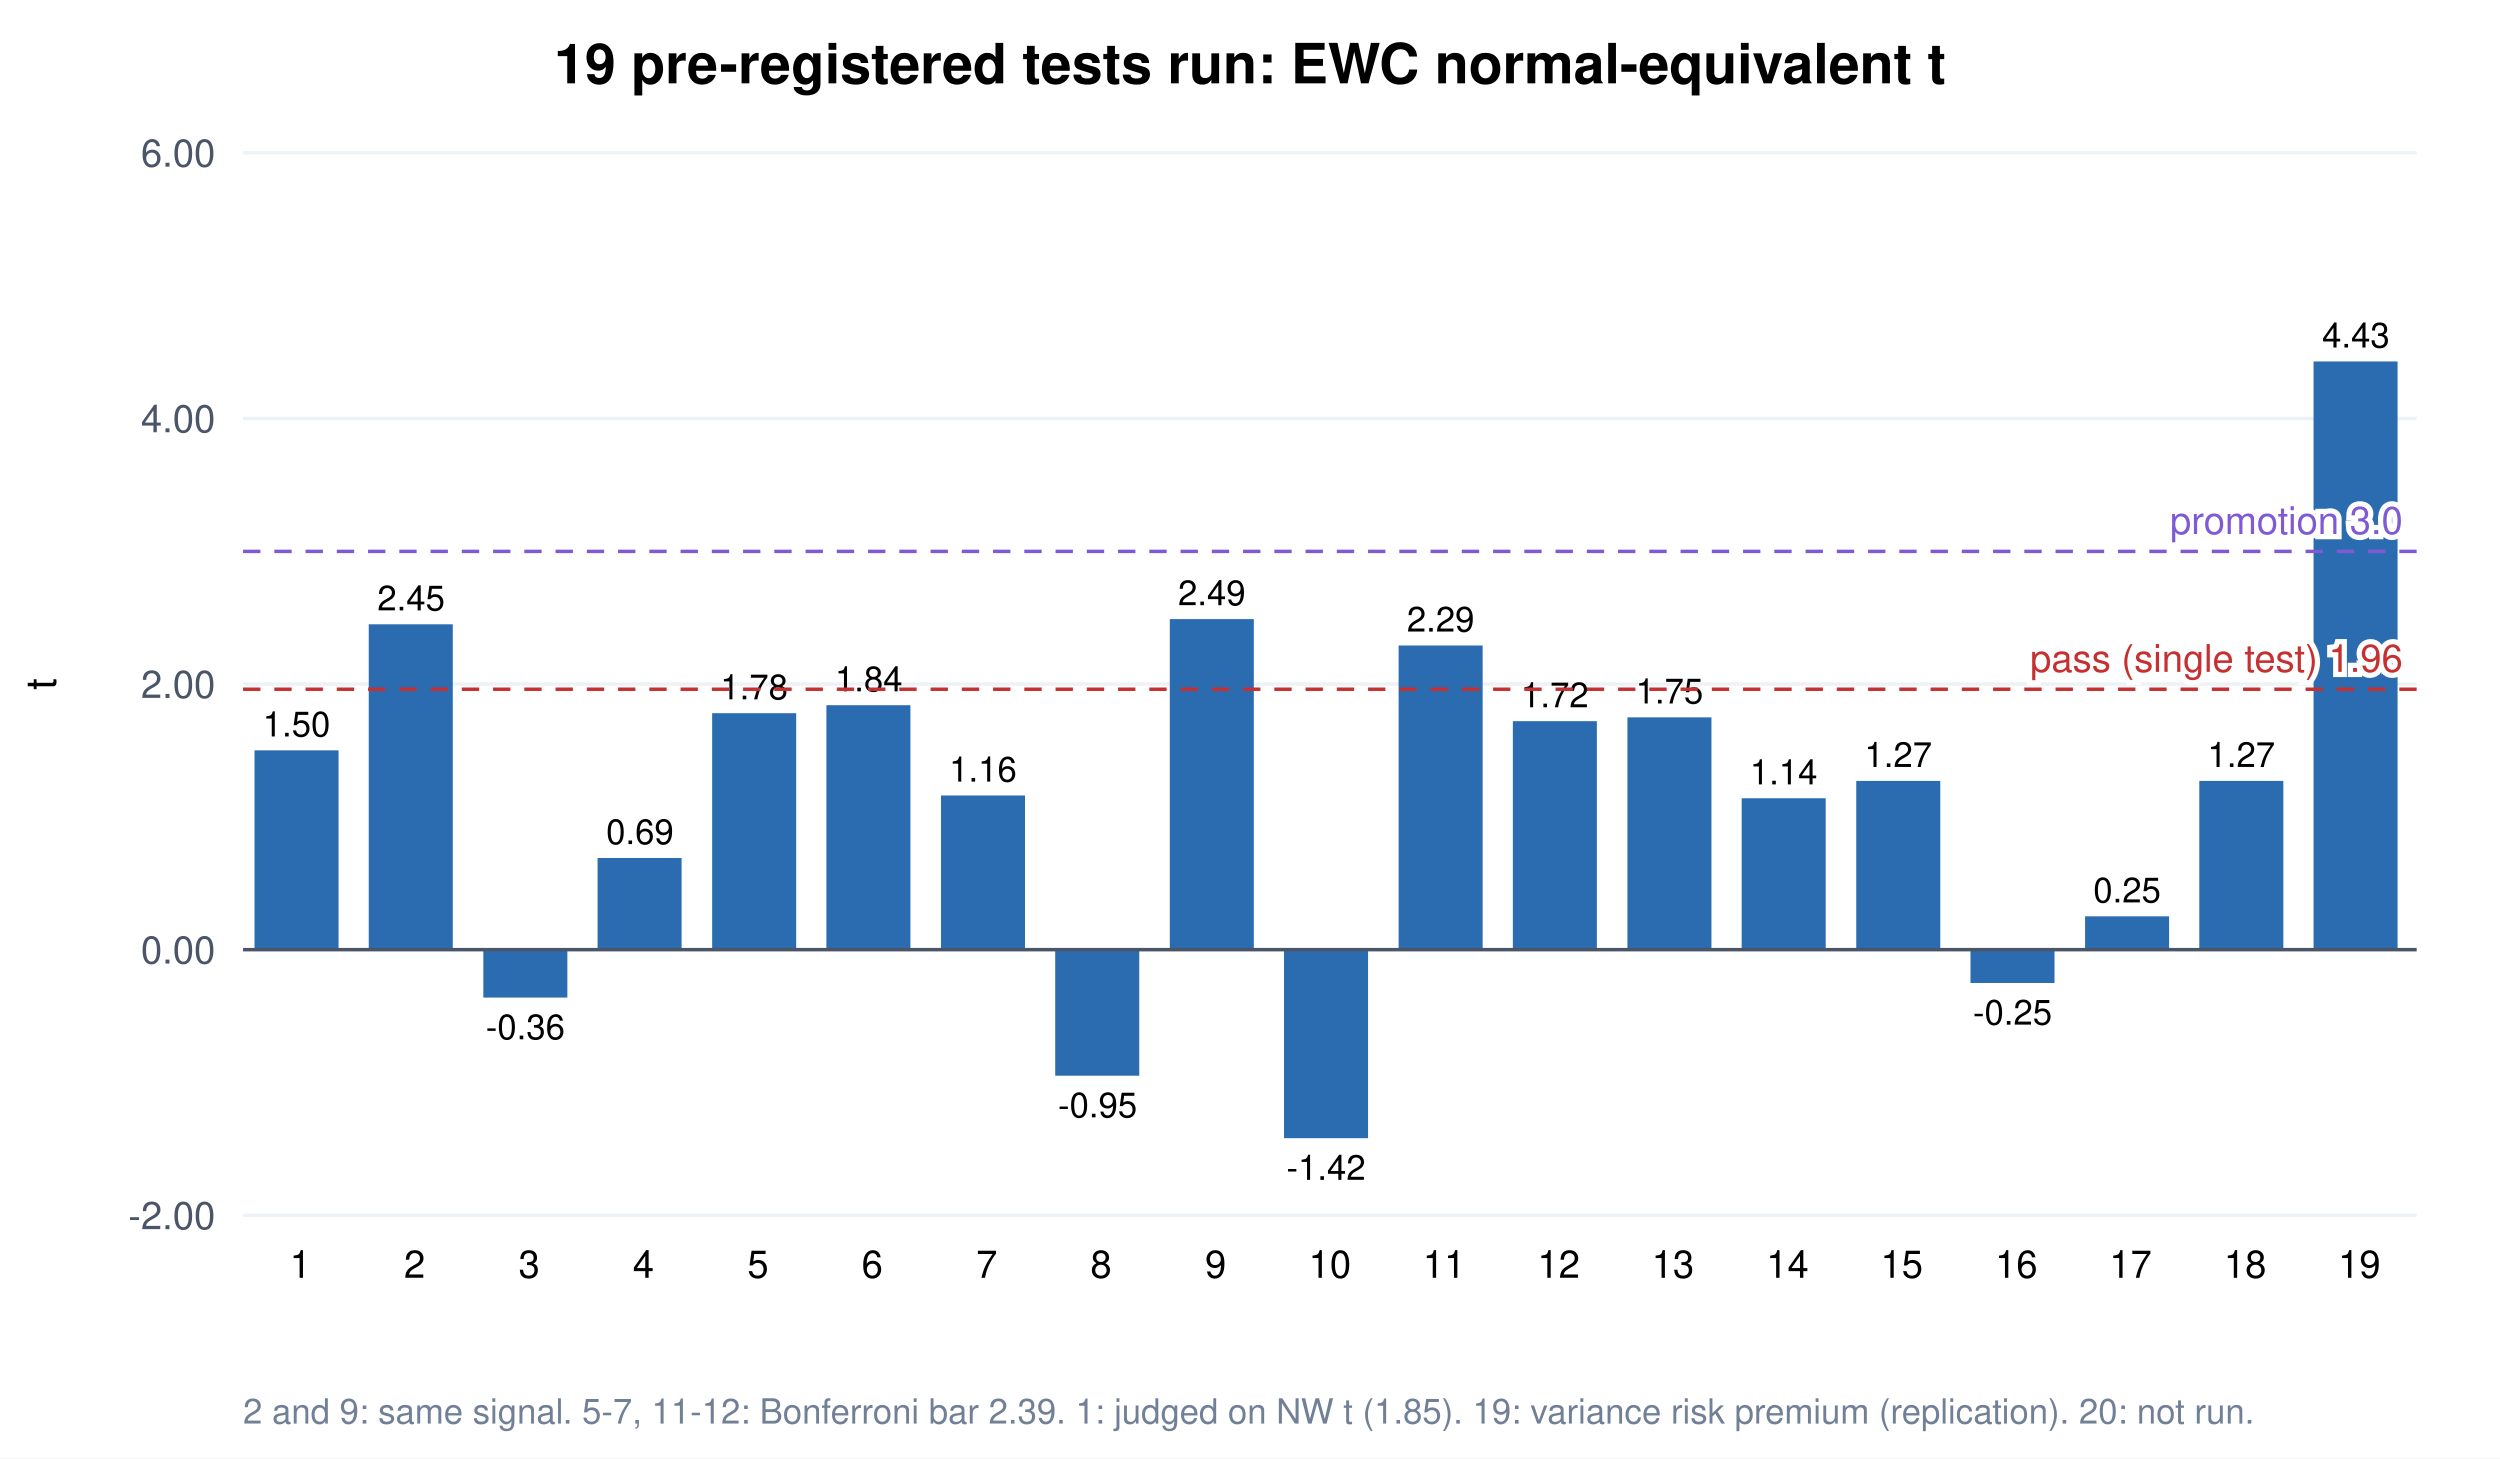
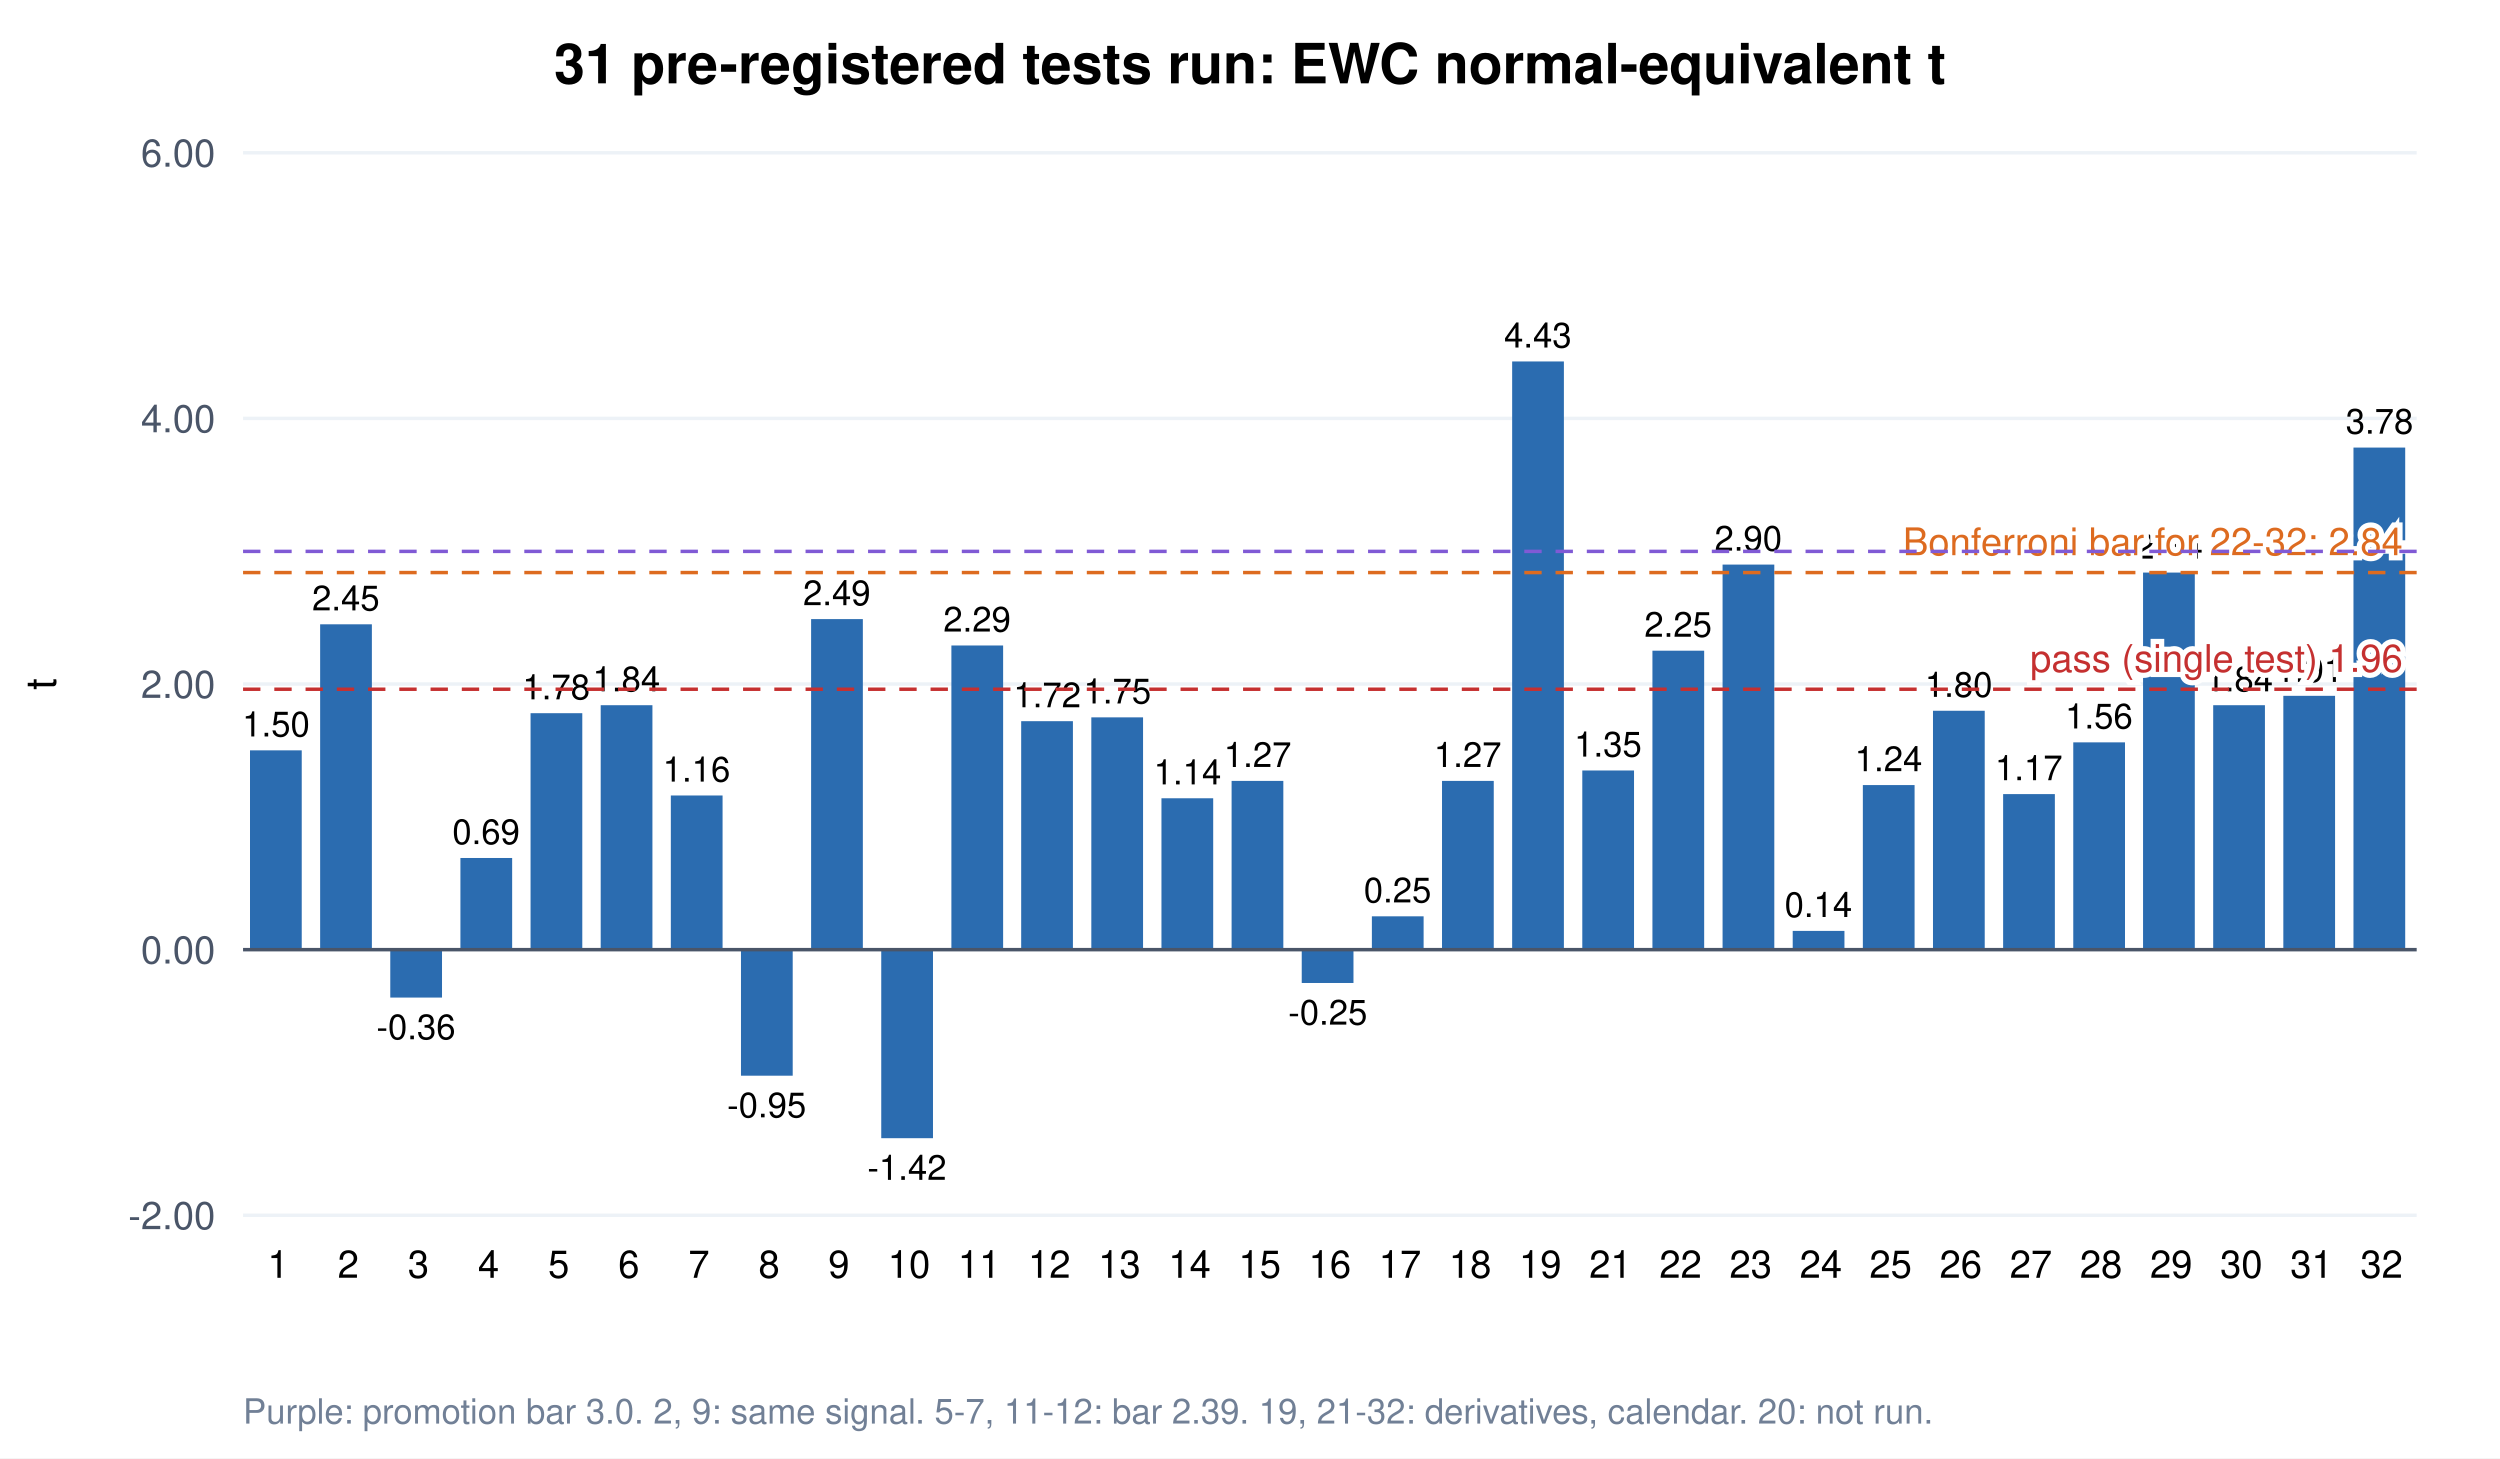
<svg xmlns="http://www.w3.org/2000/svg" width="720" height="420" viewBox="0 0 720 420">
  <rect width="100%" height="100%" fill="white" />
-   <text x="360.0" y="24" text-anchor="middle" font-family="Helvetica, Arial, sans-serif" font-size="16" font-weight="bold">19 pre-registered tests run: EWC normal-equivalent t</text>
+   <text x="360.0" y="24" text-anchor="middle" font-family="Helvetica, Arial, sans-serif" font-size="16" font-weight="bold">31 pre-registered tests run: EWC normal-equivalent t</text>
  <line x1="70" x2="696" y1="350.0" y2="350.0" stroke="#edf2f7" />
  <text x="62" y="354.0" text-anchor="end" font-family="Helvetica, Arial, sans-serif" font-size="11" fill="#4a5568">-2.00</text>
  <line x1="70" x2="696" y1="273.5" y2="273.5" stroke="#edf2f7" />
  <text x="62" y="277.5" text-anchor="end" font-family="Helvetica, Arial, sans-serif" font-size="11" fill="#4a5568">0.00</text>
  <line x1="70" x2="696" y1="197.0" y2="197.0" stroke="#edf2f7" />
  <text x="62" y="201.0" text-anchor="end" font-family="Helvetica, Arial, sans-serif" font-size="11" fill="#4a5568">2.00</text>
  <line x1="70" x2="696" y1="120.5" y2="120.5" stroke="#edf2f7" />
  <text x="62" y="124.5" text-anchor="end" font-family="Helvetica, Arial, sans-serif" font-size="11" fill="#4a5568">4.00</text>
  <line x1="70" x2="696" y1="44.0" y2="44.0" stroke="#edf2f7" />
  <text x="62" y="48.0" text-anchor="end" font-family="Helvetica, Arial, sans-serif" font-size="11" fill="#4a5568">6.00</text>
-   <rect x="73.3" y="216.1" width="24.2" height="57.4" fill="#2b6cb0" />
-   <text x="85.4" y="212.1" text-anchor="middle" font-family="Helvetica, Arial, sans-serif" font-size="10">1.50</text>
-   <text x="86.5" y="368" text-anchor="middle" font-family="Helvetica, Arial, sans-serif" font-size="11">1</text>
-   <rect x="106.2" y="179.8" width="24.2" height="93.7" fill="#2b6cb0" />
-   <text x="118.4" y="175.8" text-anchor="middle" font-family="Helvetica, Arial, sans-serif" font-size="10">2.45</text>
-   <text x="119.4" y="368" text-anchor="middle" font-family="Helvetica, Arial, sans-serif" font-size="11">2</text>
-   <rect x="139.2" y="273.5" width="24.2" height="13.8" fill="#2b6cb0" />
-   <text x="151.3" y="299.3" text-anchor="middle" font-family="Helvetica, Arial, sans-serif" font-size="10">-0.36</text>
-   <text x="152.4" y="368" text-anchor="middle" font-family="Helvetica, Arial, sans-serif" font-size="11">3</text>
-   <rect x="172.1" y="247.1" width="24.2" height="26.4" fill="#2b6cb0" />
-   <text x="184.3" y="243.1" text-anchor="middle" font-family="Helvetica, Arial, sans-serif" font-size="10">0.69</text>
-   <text x="185.3" y="368" text-anchor="middle" font-family="Helvetica, Arial, sans-serif" font-size="11">4</text>
-   <rect x="205.1" y="205.4" width="24.2" height="68.1" fill="#2b6cb0" />
-   <text x="217.2" y="201.4" text-anchor="middle" font-family="Helvetica, Arial, sans-serif" font-size="10">1.78</text>
-   <text x="218.3" y="368" text-anchor="middle" font-family="Helvetica, Arial, sans-serif" font-size="11">5</text>
-   <rect x="238.0" y="203.1" width="24.2" height="70.4" fill="#2b6cb0" />
-   <text x="250.2" y="199.1" text-anchor="middle" font-family="Helvetica, Arial, sans-serif" font-size="10">1.84</text>
-   <text x="251.2" y="368" text-anchor="middle" font-family="Helvetica, Arial, sans-serif" font-size="11">6</text>
-   <rect x="271.0" y="229.1" width="24.2" height="44.4" fill="#2b6cb0" />
-   <text x="283.1" y="225.1" text-anchor="middle" font-family="Helvetica, Arial, sans-serif" font-size="10">1.16</text>
-   <text x="284.2" y="368" text-anchor="middle" font-family="Helvetica, Arial, sans-serif" font-size="11">7</text>
-   <rect x="303.9" y="273.5" width="24.2" height="36.3" fill="#2b6cb0" />
-   <text x="316.1" y="321.8" text-anchor="middle" font-family="Helvetica, Arial, sans-serif" font-size="10">-0.95</text>
-   <text x="317.1" y="368" text-anchor="middle" font-family="Helvetica, Arial, sans-serif" font-size="11">8</text>
-   <rect x="336.9" y="178.3" width="24.2" height="95.2" fill="#2b6cb0" />
-   <text x="349.0" y="174.3" text-anchor="middle" font-family="Helvetica, Arial, sans-serif" font-size="10">2.49</text>
-   <text x="350.1" y="368" text-anchor="middle" font-family="Helvetica, Arial, sans-serif" font-size="11">9</text>
-   <rect x="369.8" y="273.5" width="24.2" height="54.3" fill="#2b6cb0" />
-   <text x="381.9" y="339.8" text-anchor="middle" font-family="Helvetica, Arial, sans-serif" font-size="10">-1.42</text>
-   <text x="383.0" y="368" text-anchor="middle" font-family="Helvetica, Arial, sans-serif" font-size="11">10</text>
-   <rect x="402.8" y="185.9" width="24.2" height="87.6" fill="#2b6cb0" />
-   <text x="414.9" y="181.9" text-anchor="middle" font-family="Helvetica, Arial, sans-serif" font-size="10">2.29</text>
-   <text x="415.9" y="368" text-anchor="middle" font-family="Helvetica, Arial, sans-serif" font-size="11">11</text>
-   <rect x="435.7" y="207.7" width="24.2" height="65.8" fill="#2b6cb0" />
-   <text x="447.8" y="203.7" text-anchor="middle" font-family="Helvetica, Arial, sans-serif" font-size="10">1.72</text>
-   <text x="448.9" y="368" text-anchor="middle" font-family="Helvetica, Arial, sans-serif" font-size="11">12</text>
-   <rect x="468.7" y="206.6" width="24.2" height="66.9" fill="#2b6cb0" />
-   <text x="480.8" y="202.6" text-anchor="middle" font-family="Helvetica, Arial, sans-serif" font-size="10">1.75</text>
-   <text x="481.8" y="368" text-anchor="middle" font-family="Helvetica, Arial, sans-serif" font-size="11">13</text>
-   <rect x="501.6" y="229.9" width="24.2" height="43.6" fill="#2b6cb0" />
-   <text x="513.7" y="225.9" text-anchor="middle" font-family="Helvetica, Arial, sans-serif" font-size="10">1.14</text>
-   <text x="514.8" y="368" text-anchor="middle" font-family="Helvetica, Arial, sans-serif" font-size="11">14</text>
-   <rect x="534.6" y="224.9" width="24.2" height="48.6" fill="#2b6cb0" />
-   <text x="546.7" y="220.9" text-anchor="middle" font-family="Helvetica, Arial, sans-serif" font-size="10">1.27</text>
-   <text x="547.7" y="368" text-anchor="middle" font-family="Helvetica, Arial, sans-serif" font-size="11">15</text>
-   <rect x="567.5" y="273.5" width="24.2" height="9.6" fill="#2b6cb0" />
-   <text x="579.6" y="295.1" text-anchor="middle" font-family="Helvetica, Arial, sans-serif" font-size="10">-0.25</text>
-   <text x="580.7" y="368" text-anchor="middle" font-family="Helvetica, Arial, sans-serif" font-size="11">16</text>
-   <rect x="600.5" y="263.9" width="24.2" height="9.6" fill="#2b6cb0" />
-   <text x="612.6" y="259.9" text-anchor="middle" font-family="Helvetica, Arial, sans-serif" font-size="10">0.25</text>
-   <text x="613.6" y="368" text-anchor="middle" font-family="Helvetica, Arial, sans-serif" font-size="11">17</text>
-   <rect x="633.4" y="224.9" width="24.2" height="48.6" fill="#2b6cb0" />
-   <text x="645.5" y="220.9" text-anchor="middle" font-family="Helvetica, Arial, sans-serif" font-size="10">1.27</text>
-   <text x="646.6" y="368" text-anchor="middle" font-family="Helvetica, Arial, sans-serif" font-size="11">18</text>
-   <rect x="666.3" y="104.1" width="24.2" height="169.4" fill="#2b6cb0" />
-   <text x="678.5" y="100.1" text-anchor="middle" font-family="Helvetica, Arial, sans-serif" font-size="10">4.43</text>
-   <text x="679.5" y="368" text-anchor="middle" font-family="Helvetica, Arial, sans-serif" font-size="11">19</text>
+   <rect x="72.0" y="216.1" width="14.9" height="57.4" fill="#2b6cb0" />
+   <text x="79.5" y="212.1" text-anchor="middle" font-family="Helvetica, Arial, sans-serif" font-size="10">1.50</text>
+   <text x="80.1" y="368" text-anchor="middle" font-family="Helvetica, Arial, sans-serif" font-size="11">1</text>
+   <rect x="92.2" y="179.8" width="14.9" height="93.7" fill="#2b6cb0" />
+   <text x="99.6" y="175.8" text-anchor="middle" font-family="Helvetica, Arial, sans-serif" font-size="10">2.45</text>
+   <text x="100.3" y="368" text-anchor="middle" font-family="Helvetica, Arial, sans-serif" font-size="11">2</text>
+   <rect x="112.4" y="273.5" width="14.9" height="13.8" fill="#2b6cb0" />
+   <text x="119.8" y="299.3" text-anchor="middle" font-family="Helvetica, Arial, sans-serif" font-size="10">-0.36</text>
+   <text x="120.5" y="368" text-anchor="middle" font-family="Helvetica, Arial, sans-serif" font-size="11">3</text>
+   <rect x="132.6" y="247.1" width="14.9" height="26.4" fill="#2b6cb0" />
+   <text x="140.0" y="243.1" text-anchor="middle" font-family="Helvetica, Arial, sans-serif" font-size="10">0.69</text>
+   <text x="140.7" y="368" text-anchor="middle" font-family="Helvetica, Arial, sans-serif" font-size="11">4</text>
+   <rect x="152.8" y="205.4" width="14.9" height="68.1" fill="#2b6cb0" />
+   <text x="160.2" y="201.4" text-anchor="middle" font-family="Helvetica, Arial, sans-serif" font-size="10">1.78</text>
+   <text x="160.9" y="368" text-anchor="middle" font-family="Helvetica, Arial, sans-serif" font-size="11">5</text>
+   <rect x="173.0" y="203.1" width="14.9" height="70.4" fill="#2b6cb0" />
+   <text x="180.4" y="199.1" text-anchor="middle" font-family="Helvetica, Arial, sans-serif" font-size="10">1.84</text>
+   <text x="181.1" y="368" text-anchor="middle" font-family="Helvetica, Arial, sans-serif" font-size="11">6</text>
+   <rect x="193.2" y="229.1" width="14.9" height="44.4" fill="#2b6cb0" />
+   <text x="200.6" y="225.1" text-anchor="middle" font-family="Helvetica, Arial, sans-serif" font-size="10">1.16</text>
+   <text x="201.3" y="368" text-anchor="middle" font-family="Helvetica, Arial, sans-serif" font-size="11">7</text>
+   <rect x="213.4" y="273.5" width="14.9" height="36.3" fill="#2b6cb0" />
+   <text x="220.8" y="321.8" text-anchor="middle" font-family="Helvetica, Arial, sans-serif" font-size="10">-0.95</text>
+   <text x="221.5" y="368" text-anchor="middle" font-family="Helvetica, Arial, sans-serif" font-size="11">8</text>
+   <rect x="233.6" y="178.3" width="14.9" height="95.2" fill="#2b6cb0" />
+   <text x="241.0" y="174.3" text-anchor="middle" font-family="Helvetica, Arial, sans-serif" font-size="10">2.49</text>
+   <text x="241.6" y="368" text-anchor="middle" font-family="Helvetica, Arial, sans-serif" font-size="11">9</text>
+   <rect x="253.8" y="273.5" width="14.9" height="54.3" fill="#2b6cb0" />
+   <text x="261.2" y="339.8" text-anchor="middle" font-family="Helvetica, Arial, sans-serif" font-size="10">-1.42</text>
+   <text x="261.8" y="368" text-anchor="middle" font-family="Helvetica, Arial, sans-serif" font-size="11">10</text>
+   <rect x="274.0" y="185.9" width="14.9" height="87.6" fill="#2b6cb0" />
+   <text x="281.4" y="181.9" text-anchor="middle" font-family="Helvetica, Arial, sans-serif" font-size="10">2.29</text>
+   <text x="282.0" y="368" text-anchor="middle" font-family="Helvetica, Arial, sans-serif" font-size="11">11</text>
+   <rect x="294.1" y="207.7" width="14.9" height="65.8" fill="#2b6cb0" />
+   <text x="301.6" y="203.7" text-anchor="middle" font-family="Helvetica, Arial, sans-serif" font-size="10">1.72</text>
+   <text x="302.2" y="368" text-anchor="middle" font-family="Helvetica, Arial, sans-serif" font-size="11">12</text>
+   <rect x="314.3" y="206.6" width="14.9" height="66.9" fill="#2b6cb0" />
+   <text x="321.8" y="202.6" text-anchor="middle" font-family="Helvetica, Arial, sans-serif" font-size="10">1.75</text>
+   <text x="322.4" y="368" text-anchor="middle" font-family="Helvetica, Arial, sans-serif" font-size="11">13</text>
+   <rect x="334.5" y="229.9" width="14.9" height="43.6" fill="#2b6cb0" />
+   <text x="342.0" y="225.9" text-anchor="middle" font-family="Helvetica, Arial, sans-serif" font-size="10">1.14</text>
+   <text x="342.6" y="368" text-anchor="middle" font-family="Helvetica, Arial, sans-serif" font-size="11">14</text>
+   <rect x="354.7" y="224.9" width="14.9" height="48.6" fill="#2b6cb0" />
+   <text x="362.2" y="220.9" text-anchor="middle" font-family="Helvetica, Arial, sans-serif" font-size="10">1.27</text>
+   <text x="362.8" y="368" text-anchor="middle" font-family="Helvetica, Arial, sans-serif" font-size="11">15</text>
+   <rect x="374.9" y="273.5" width="14.9" height="9.6" fill="#2b6cb0" />
+   <text x="382.4" y="295.1" text-anchor="middle" font-family="Helvetica, Arial, sans-serif" font-size="10">-0.25</text>
+   <text x="383.0" y="368" text-anchor="middle" font-family="Helvetica, Arial, sans-serif" font-size="11">16</text>
+   <rect x="395.1" y="263.9" width="14.9" height="9.6" fill="#2b6cb0" />
+   <text x="402.5" y="259.9" text-anchor="middle" font-family="Helvetica, Arial, sans-serif" font-size="10">0.25</text>
+   <text x="403.2" y="368" text-anchor="middle" font-family="Helvetica, Arial, sans-serif" font-size="11">17</text>
+   <rect x="415.3" y="224.9" width="14.9" height="48.6" fill="#2b6cb0" />
+   <text x="422.7" y="220.9" text-anchor="middle" font-family="Helvetica, Arial, sans-serif" font-size="10">1.27</text>
+   <text x="423.4" y="368" text-anchor="middle" font-family="Helvetica, Arial, sans-serif" font-size="11">18</text>
+   <rect x="435.5" y="104.1" width="14.9" height="169.4" fill="#2b6cb0" />
+   <text x="442.9" y="100.1" text-anchor="middle" font-family="Helvetica, Arial, sans-serif" font-size="10">4.43</text>
+   <text x="443.6" y="368" text-anchor="middle" font-family="Helvetica, Arial, sans-serif" font-size="11">19</text>
+   <rect x="455.7" y="221.9" width="14.9" height="51.6" fill="#2b6cb0" />
+   <text x="463.1" y="217.9" text-anchor="middle" font-family="Helvetica, Arial, sans-serif" font-size="10">1.35</text>
+   <text x="463.8" y="368" text-anchor="middle" font-family="Helvetica, Arial, sans-serif" font-size="11">21</text>
+   <rect x="475.9" y="187.4" width="14.9" height="86.1" fill="#2b6cb0" />
+   <text x="483.3" y="183.4" text-anchor="middle" font-family="Helvetica, Arial, sans-serif" font-size="10">2.25</text>
+   <text x="484.0" y="368" text-anchor="middle" font-family="Helvetica, Arial, sans-serif" font-size="11">22</text>
+   <rect x="496.1" y="162.6" width="14.9" height="110.9" fill="#2b6cb0" />
+   <text x="503.5" y="158.6" text-anchor="middle" font-family="Helvetica, Arial, sans-serif" font-size="10">2.90</text>
+   <text x="504.2" y="368" text-anchor="middle" font-family="Helvetica, Arial, sans-serif" font-size="11">23</text>
+   <rect x="516.3" y="268.1" width="14.9" height="5.4" fill="#2b6cb0" />
+   <text x="523.7" y="264.1" text-anchor="middle" font-family="Helvetica, Arial, sans-serif" font-size="10">0.14</text>
+   <text x="524.4" y="368" text-anchor="middle" font-family="Helvetica, Arial, sans-serif" font-size="11">24</text>
+   <rect x="536.5" y="226.1" width="14.9" height="47.4" fill="#2b6cb0" />
+   <text x="543.9" y="222.1" text-anchor="middle" font-family="Helvetica, Arial, sans-serif" font-size="10">1.24</text>
+   <text x="544.5" y="368" text-anchor="middle" font-family="Helvetica, Arial, sans-serif" font-size="11">25</text>
+   <rect x="556.7" y="204.7" width="14.9" height="68.8" fill="#2b6cb0" />
+   <text x="564.1" y="200.7" text-anchor="middle" font-family="Helvetica, Arial, sans-serif" font-size="10">1.80</text>
+   <text x="564.7" y="368" text-anchor="middle" font-family="Helvetica, Arial, sans-serif" font-size="11">26</text>
+   <rect x="576.9" y="228.7" width="14.9" height="44.8" fill="#2b6cb0" />
+   <text x="584.3" y="224.7" text-anchor="middle" font-family="Helvetica, Arial, sans-serif" font-size="10">1.17</text>
+   <text x="584.9" y="368" text-anchor="middle" font-family="Helvetica, Arial, sans-serif" font-size="11">27</text>
+   <rect x="597.1" y="213.8" width="14.9" height="59.7" fill="#2b6cb0" />
+   <text x="604.5" y="209.8" text-anchor="middle" font-family="Helvetica, Arial, sans-serif" font-size="10">1.56</text>
+   <text x="605.1" y="368" text-anchor="middle" font-family="Helvetica, Arial, sans-serif" font-size="11">28</text>
+   <rect x="617.2" y="164.9" width="14.9" height="108.6" fill="#2b6cb0" />
+   <text x="624.7" y="160.9" text-anchor="middle" font-family="Helvetica, Arial, sans-serif" font-size="10">2.84</text>
+   <text x="625.3" y="368" text-anchor="middle" font-family="Helvetica, Arial, sans-serif" font-size="11">29</text>
+   <rect x="637.4" y="203.1" width="14.9" height="70.4" fill="#2b6cb0" />
+   <text x="644.9" y="199.1" text-anchor="middle" font-family="Helvetica, Arial, sans-serif" font-size="10">1.84</text>
+   <text x="645.5" y="368" text-anchor="middle" font-family="Helvetica, Arial, sans-serif" font-size="11">30</text>
+   <rect x="657.6" y="200.4" width="14.9" height="73.1" fill="#2b6cb0" />
+   <text x="665.1" y="196.4" text-anchor="middle" font-family="Helvetica, Arial, sans-serif" font-size="10">1.91</text>
+   <text x="665.7" y="368" text-anchor="middle" font-family="Helvetica, Arial, sans-serif" font-size="11">31</text>
+   <rect x="677.8" y="128.9" width="14.9" height="144.6" fill="#2b6cb0" />
+   <text x="685.3" y="124.9" text-anchor="middle" font-family="Helvetica, Arial, sans-serif" font-size="10">3.78</text>
+   <text x="685.9" y="368" text-anchor="middle" font-family="Helvetica, Arial, sans-serif" font-size="11">32</text>
  <line x1="70" x2="696" y1="273.5" y2="273.5" stroke="#4a5568" />
  <line x1="70" x2="696" y1="198.5" y2="198.5" stroke="#c53030" stroke-dasharray="5,4" />
  <text x="692" y="193.5" text-anchor="end" font-family="Helvetica, Arial, sans-serif" font-size="11" fill="#c53030" stroke="white" stroke-width="3" paint-order="stroke">pass (single test) 1.96</text>
+   <line x1="70" x2="696" y1="164.9" y2="164.9" stroke="#dd6b20" stroke-dasharray="5,4" />
+   <text x="692" y="159.9" text-anchor="end" font-family="Helvetica, Arial, sans-serif" font-size="11" fill="#dd6b20" stroke="white" stroke-width="3" paint-order="stroke">Bonferroni bar for 22-32: 2.84</text>
  <line x1="70" x2="696" y1="158.8" y2="158.8" stroke="#805ad5" stroke-dasharray="5,4" />
-   <text x="692" y="153.8" text-anchor="end" font-family="Helvetica, Arial, sans-serif" font-size="11" fill="#805ad5" stroke="white" stroke-width="3" paint-order="stroke">promotion 3.0</text>
+   <text x="692" y="153.8" text-anchor="end" font-family="Helvetica, Arial, sans-serif" font-size="11" fill="#805ad5" stroke="white" stroke-width="3" paint-order="stroke" />
  <text transform="translate(16,197.0) rotate(-90)" text-anchor="middle" font-family="Helvetica, Arial, sans-serif" font-size="12">t</text>
-   <text x="70" y="410" font-family="Helvetica, Arial, sans-serif" font-size="10" fill="#718096">2 and 9: same signal. 5-7, 11-12: Bonferroni bar 2.39. 1: judged on NW t (1.85). 19: variance risk premium (replication). 20: not run.</text>
+   <text x="70" y="410" font-family="Helvetica, Arial, sans-serif" font-size="10" fill="#718096">Purple: promotion bar 3.0. 2, 9: same signal. 5-7, 11-12: bar 2.39. 19, 21-32: derivatives, calendar. 20: not run.</text>
</svg>
